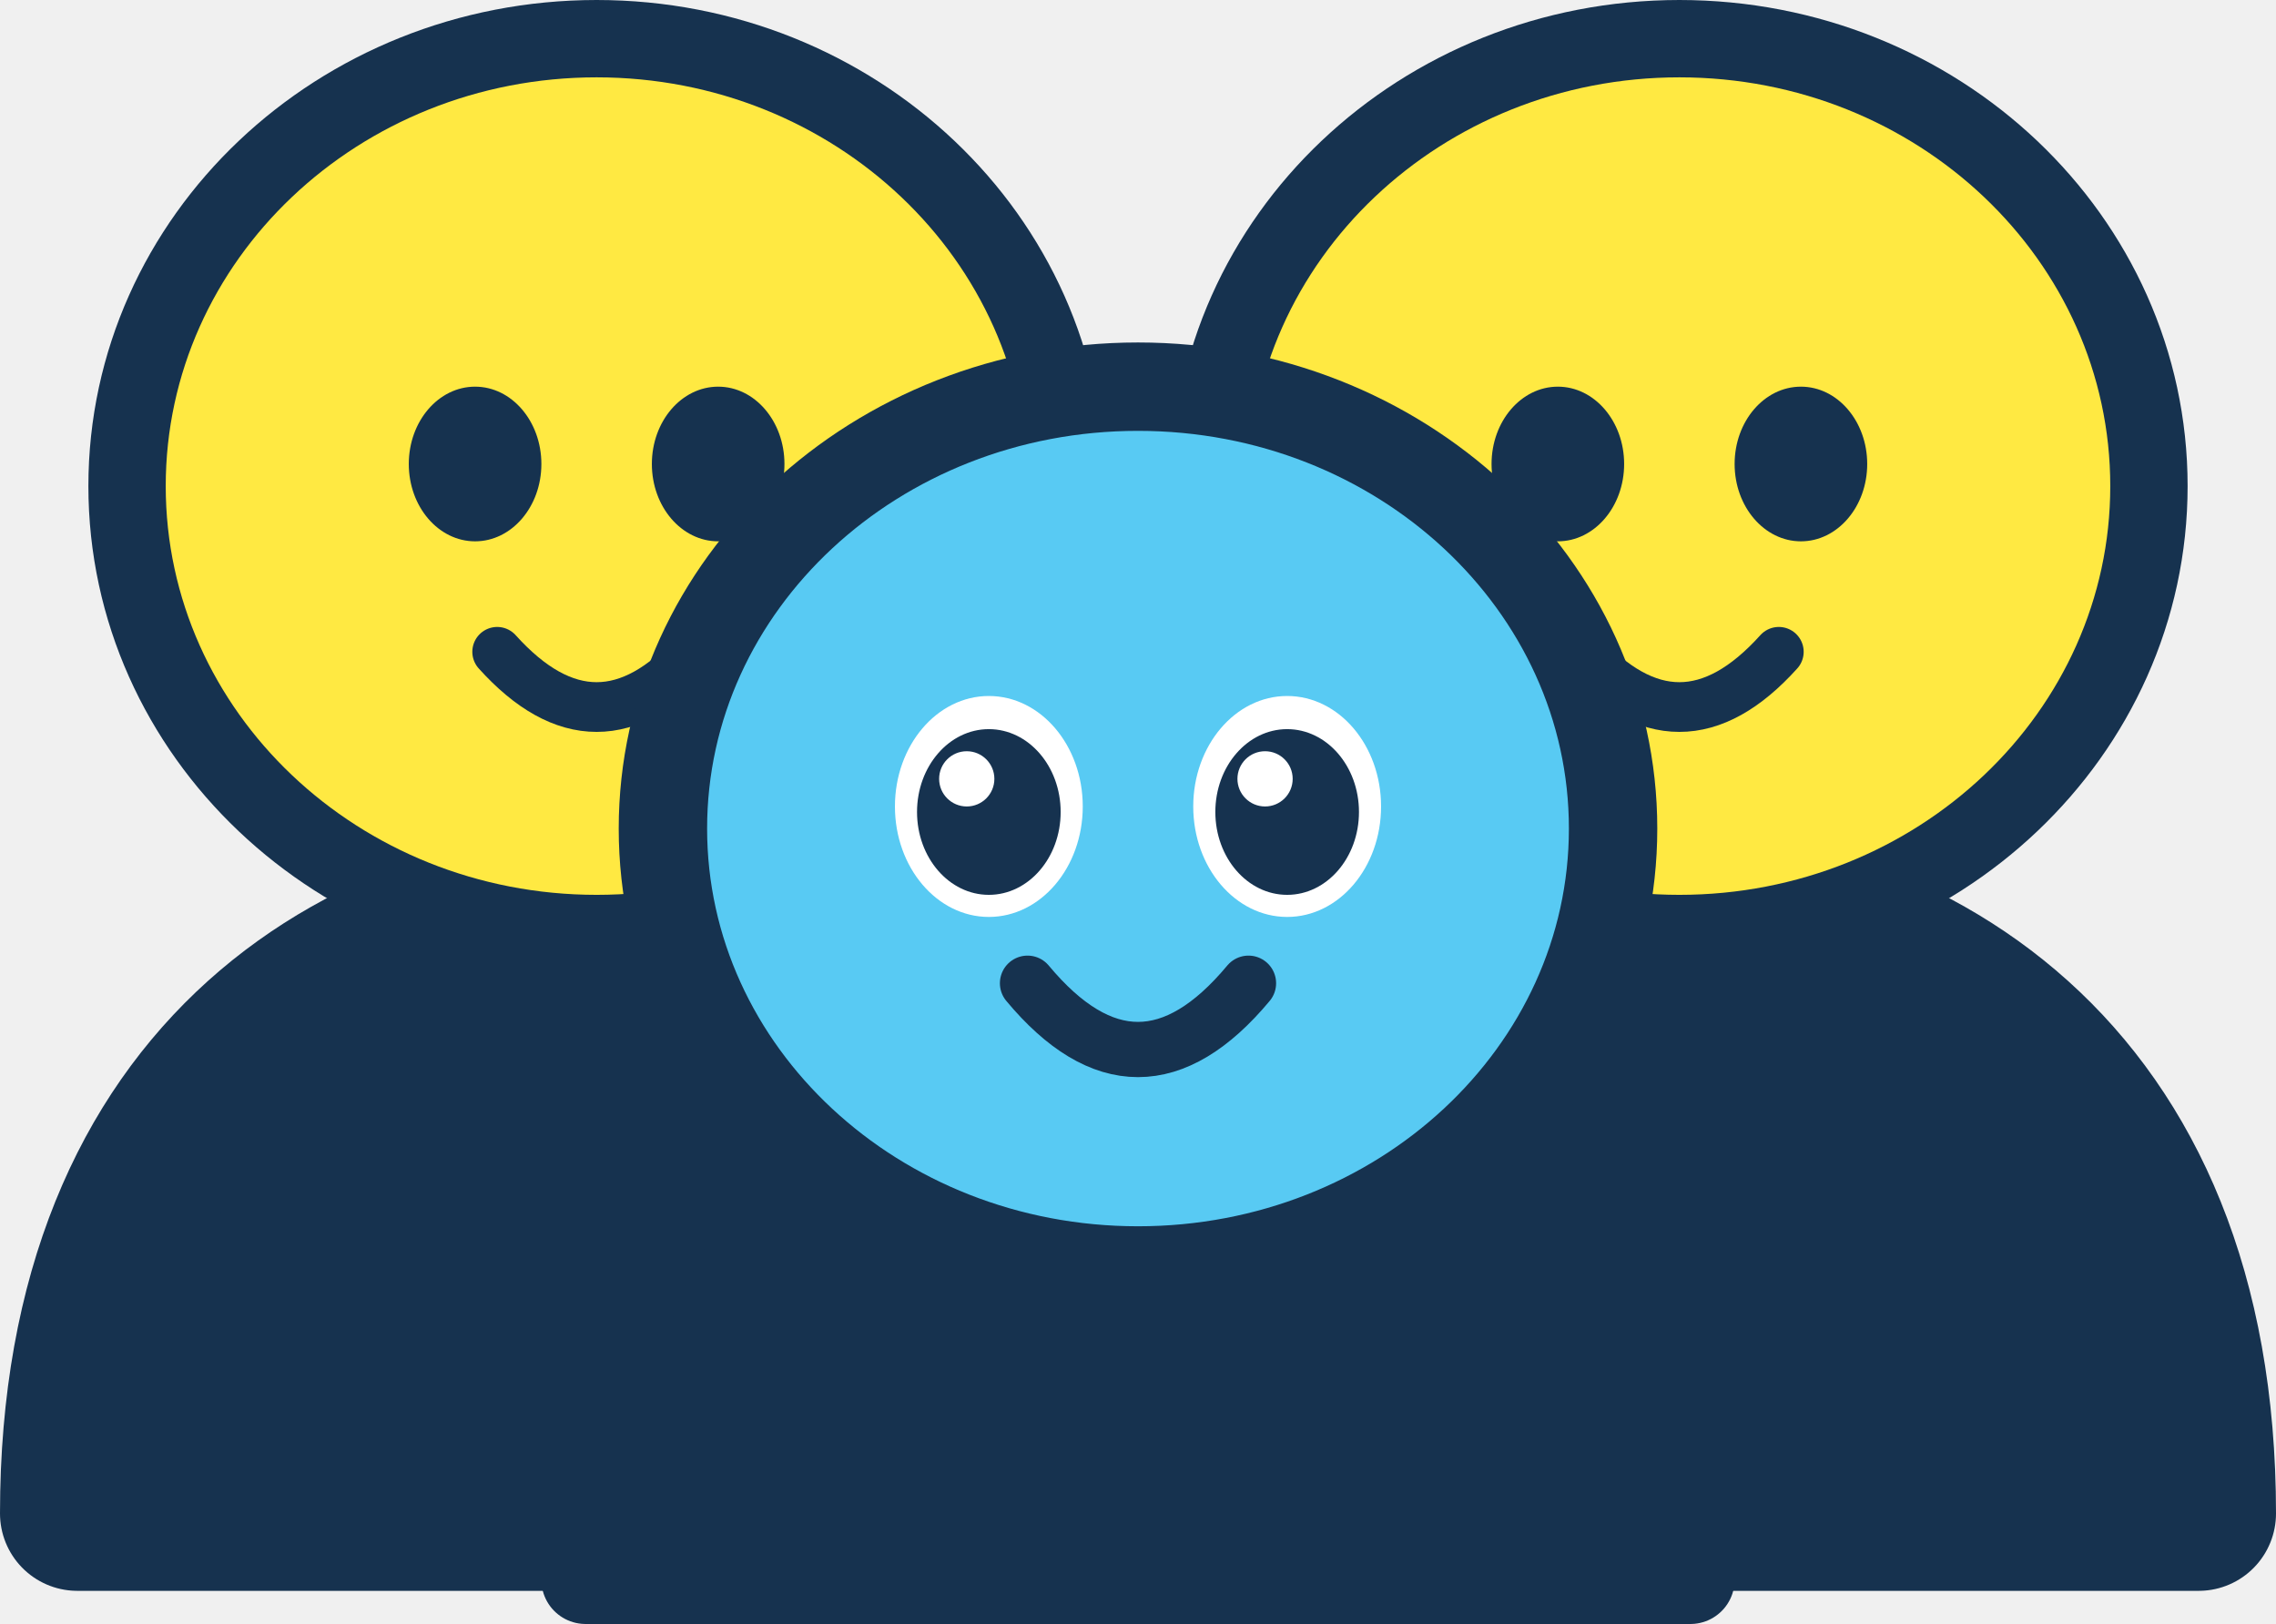
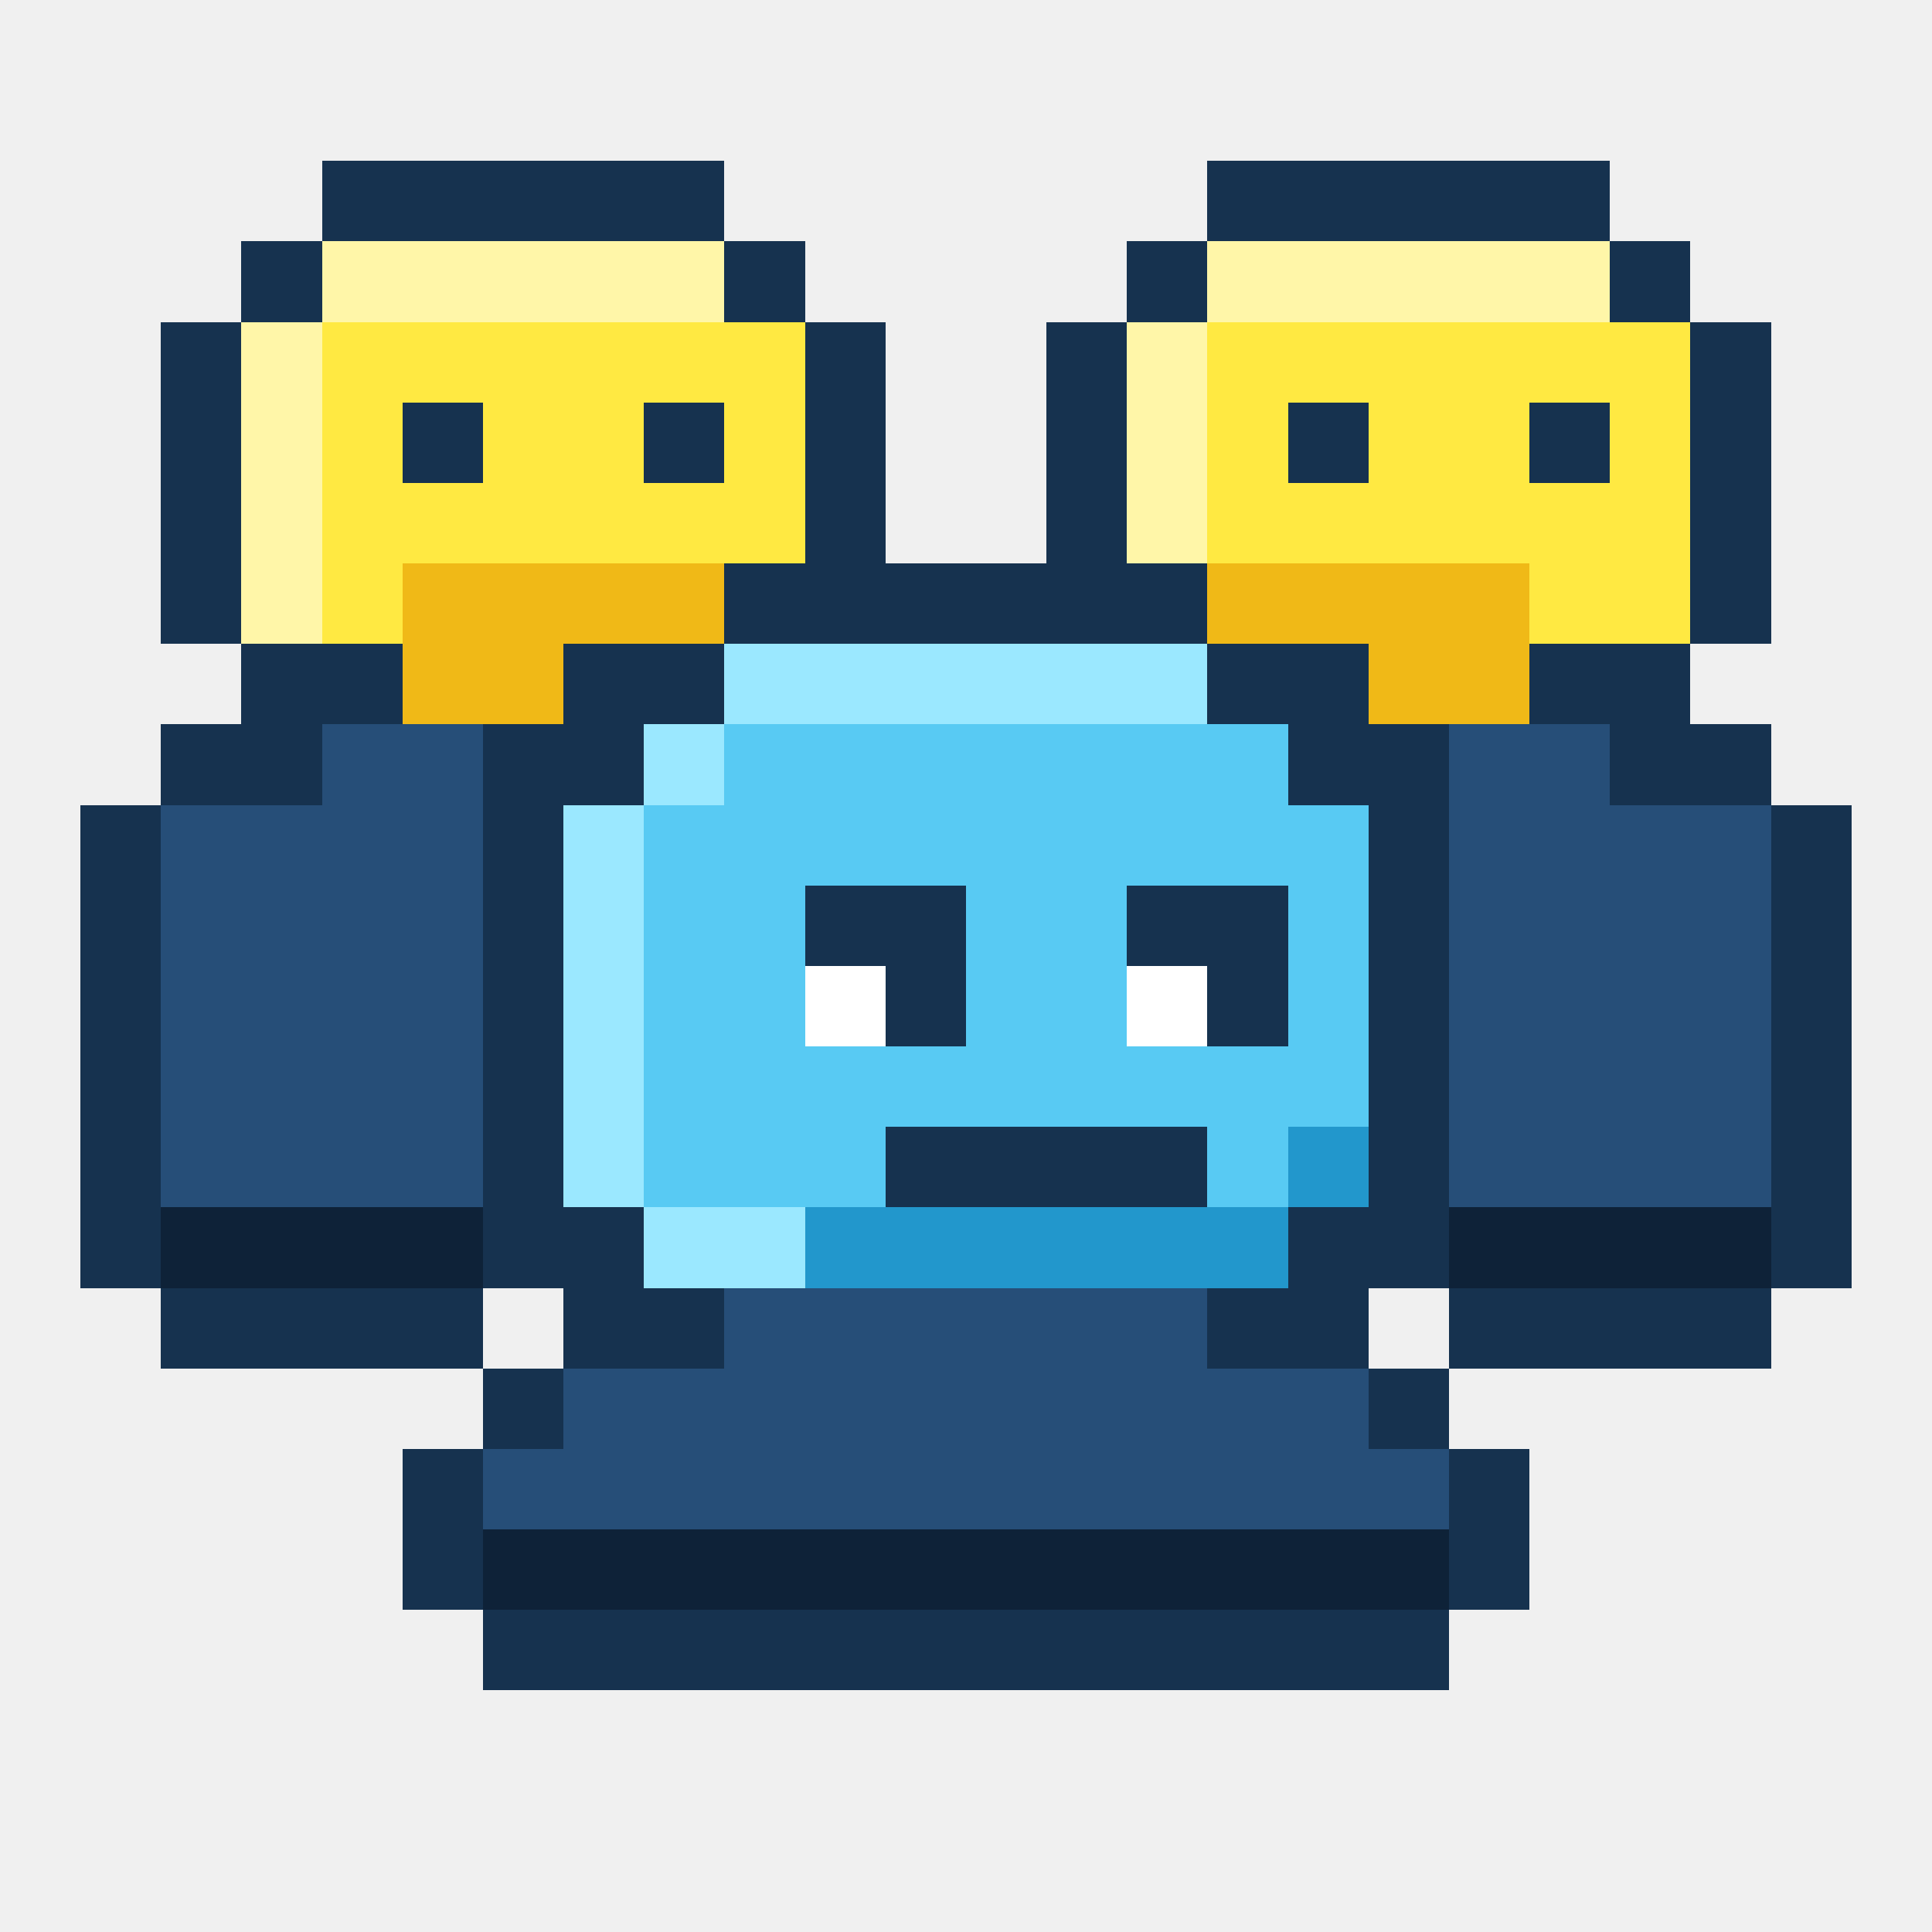
- <svg xmlns="http://www.w3.org/2000/svg" width="206" height="147" viewBox="0 0 206 147">
-   <g>
-     <g>
-       <ellipse cx="54" cy="44" rx="39" ry="37" fill="#16324f" stroke="#16324f" stroke-width="14" stroke-linejoin="round" />
-       <ellipse cx="152" cy="44" rx="39" ry="37" fill="#16324f" stroke="#16324f" stroke-width="14" stroke-linejoin="round" />
-       <path d="M7 137 C7 97 33 81 61 81 L145 81 C173 81 199 97 199 137 Z" fill="#16324f" stroke="#16324f" stroke-width="14" stroke-linejoin="round" />
-       <ellipse cx="54" cy="44" rx="39" ry="37" fill="#ffe942" />
-       <ellipse cx="43" cy="42" rx="6" ry="7" fill="#16324f" />
-       <ellipse cx="65" cy="42" rx="6" ry="7" fill="#16324f" />
-       <path d="M45 59 C51 65.667 57 65.667 63 59" fill="none" stroke="#16324f" stroke-width="4.5" stroke-linecap="round" stroke-miterlimit="10" />
-       <ellipse cx="152" cy="44" rx="39" ry="37" fill="#ffe942" />
-       <ellipse cx="141" cy="42" rx="6" ry="7" fill="#16324f" />
-       <ellipse cx="163" cy="42" rx="6" ry="7" fill="#16324f" />
-       <path d="M143 59 C149 65.667 155 65.667 161 59" fill="none" stroke="#16324f" stroke-width="4.5" stroke-linecap="round" stroke-miterlimit="10" />
-       <path d="M53 143 C53 105 75 89 103 89 C131 89 153 105 153 143 Z" fill="#16324f" stroke="#16324f" stroke-width="8" stroke-linejoin="round" />
-       <ellipse cx="103" cy="75" rx="43" ry="40" fill="#58caf3" stroke="#16324f" stroke-width="8" stroke-miterlimit="10" />
-       <ellipse cx="89.5" cy="73" rx="8.5" ry="10" fill="#ffffff" />
-       <ellipse cx="89.5" cy="73.5" rx="6.5" ry="7.5" fill="#16324f" />
-       <circle cx="87.5" cy="70.5" r="2.5" fill="#ffffff" />
-       <ellipse cx="116.5" cy="73" rx="8.5" ry="10" fill="#ffffff" />
-       <ellipse cx="116.5" cy="73.5" rx="6.5" ry="7.5" fill="#16324f" />
-       <circle cx="114.5" cy="70.5" r="2.5" fill="#ffffff" />
-       <path d="M93 89 C99.667 97 106.333 97 113 89" fill="none" stroke="#16324f" stroke-width="5" stroke-linecap="round" stroke-miterlimit="10" />
-     </g>
-   </g>
+ <svg xmlns="http://www.w3.org/2000/svg" viewBox="0 0 192 192" width="192" height="192" shape-rendering="crispEdges">
+   <rect x="32" y="16" width="40" height="8" fill="#16324f" />
+   <rect x="120" y="16" width="40" height="8" fill="#16324f" />
+   <rect x="24" y="24" width="8" height="8" fill="#16324f" />
+   <rect x="32" y="24" width="40" height="8" fill="#fff6a8" />
+   <rect x="72" y="24" width="8" height="8" fill="#16324f" />
+   <rect x="112" y="24" width="8" height="8" fill="#16324f" />
+   <rect x="120" y="24" width="40" height="8" fill="#fff6a8" />
+   <rect x="160" y="24" width="8" height="8" fill="#16324f" />
+   <rect x="16" y="32" width="8" height="8" fill="#16324f" />
+   <rect x="24" y="32" width="8" height="8" fill="#fff6a8" />
+   <rect x="32" y="32" width="48" height="8" fill="#ffe942" />
+   <rect x="80" y="32" width="8" height="8" fill="#16324f" />
+   <rect x="104" y="32" width="8" height="8" fill="#16324f" />
+   <rect x="112" y="32" width="8" height="8" fill="#fff6a8" />
+   <rect x="120" y="32" width="48" height="8" fill="#ffe942" />
+   <rect x="168" y="32" width="8" height="8" fill="#16324f" />
+   <rect x="16" y="40" width="8" height="8" fill="#16324f" />
+   <rect x="24" y="40" width="8" height="8" fill="#fff6a8" />
+   <rect x="32" y="40" width="8" height="8" fill="#ffe942" />
+   <rect x="40" y="40" width="8" height="8" fill="#16324f" />
+   <rect x="48" y="40" width="16" height="8" fill="#ffe942" />
+   <rect x="64" y="40" width="8" height="8" fill="#16324f" />
+   <rect x="72" y="40" width="8" height="8" fill="#ffe942" />
+   <rect x="80" y="40" width="8" height="8" fill="#16324f" />
+   <rect x="104" y="40" width="8" height="8" fill="#16324f" />
+   <rect x="112" y="40" width="8" height="8" fill="#fff6a8" />
+   <rect x="120" y="40" width="8" height="8" fill="#ffe942" />
+   <rect x="128" y="40" width="8" height="8" fill="#16324f" />
+   <rect x="136" y="40" width="16" height="8" fill="#ffe942" />
+   <rect x="152" y="40" width="8" height="8" fill="#16324f" />
+   <rect x="160" y="40" width="8" height="8" fill="#ffe942" />
+   <rect x="168" y="40" width="8" height="8" fill="#16324f" />
+   <rect x="16" y="48" width="8" height="8" fill="#16324f" />
+   <rect x="24" y="48" width="8" height="8" fill="#fff6a8" />
+   <rect x="32" y="48" width="48" height="8" fill="#ffe942" />
+   <rect x="80" y="48" width="8" height="8" fill="#16324f" />
+   <rect x="104" y="48" width="8" height="8" fill="#16324f" />
+   <rect x="112" y="48" width="8" height="8" fill="#fff6a8" />
+   <rect x="120" y="48" width="48" height="8" fill="#ffe942" />
+   <rect x="168" y="48" width="8" height="8" fill="#16324f" />
+   <rect x="16" y="56" width="8" height="8" fill="#16324f" />
+   <rect x="24" y="56" width="8" height="8" fill="#fff6a8" />
+   <rect x="32" y="56" width="8" height="8" fill="#ffe942" />
+   <rect x="40" y="56" width="32" height="8" fill="#f0b917" />
+   <rect x="72" y="56" width="48" height="8" fill="#16324f" />
+   <rect x="120" y="56" width="32" height="8" fill="#f0b917" />
+   <rect x="152" y="56" width="16" height="8" fill="#ffe942" />
+   <rect x="168" y="56" width="8" height="8" fill="#16324f" />
+   <rect x="24" y="64" width="16" height="8" fill="#16324f" />
+   <rect x="40" y="64" width="16" height="8" fill="#f0b917" />
+   <rect x="56" y="64" width="16" height="8" fill="#16324f" />
+   <rect x="72" y="64" width="48" height="8" fill="#9be8ff" />
+   <rect x="120" y="64" width="16" height="8" fill="#16324f" />
+   <rect x="136" y="64" width="16" height="8" fill="#f0b917" />
+   <rect x="152" y="64" width="16" height="8" fill="#16324f" />
+   <rect x="16" y="72" width="16" height="8" fill="#16324f" />
+   <rect x="32" y="72" width="16" height="8" fill="#264e78" />
+   <rect x="48" y="72" width="16" height="8" fill="#16324f" />
+   <rect x="64" y="72" width="8" height="8" fill="#9be8ff" />
+   <rect x="72" y="72" width="56" height="8" fill="#58caf3" />
+   <rect x="128" y="72" width="16" height="8" fill="#16324f" />
+   <rect x="144" y="72" width="16" height="8" fill="#264e78" />
+   <rect x="160" y="72" width="16" height="8" fill="#16324f" />
+   <rect x="8" y="80" width="8" height="8" fill="#16324f" />
+   <rect x="16" y="80" width="32" height="8" fill="#264e78" />
+   <rect x="48" y="80" width="8" height="8" fill="#16324f" />
+   <rect x="56" y="80" width="8" height="8" fill="#9be8ff" />
+   <rect x="64" y="80" width="72" height="8" fill="#58caf3" />
+   <rect x="136" y="80" width="8" height="8" fill="#16324f" />
+   <rect x="144" y="80" width="32" height="8" fill="#264e78" />
+   <rect x="176" y="80" width="8" height="8" fill="#16324f" />
+   <rect x="8" y="88" width="8" height="8" fill="#16324f" />
+   <rect x="16" y="88" width="32" height="8" fill="#264e78" />
+   <rect x="48" y="88" width="8" height="8" fill="#16324f" />
+   <rect x="56" y="88" width="8" height="8" fill="#9be8ff" />
+   <rect x="64" y="88" width="16" height="8" fill="#58caf3" />
+   <rect x="80" y="88" width="16" height="8" fill="#16324f" />
+   <rect x="96" y="88" width="16" height="8" fill="#58caf3" />
+   <rect x="112" y="88" width="16" height="8" fill="#16324f" />
+   <rect x="128" y="88" width="8" height="8" fill="#58caf3" />
+   <rect x="136" y="88" width="8" height="8" fill="#16324f" />
+   <rect x="144" y="88" width="32" height="8" fill="#264e78" />
+   <rect x="176" y="88" width="8" height="8" fill="#16324f" />
+   <rect x="8" y="96" width="8" height="8" fill="#16324f" />
+   <rect x="16" y="96" width="32" height="8" fill="#264e78" />
+   <rect x="48" y="96" width="8" height="8" fill="#16324f" />
+   <rect x="56" y="96" width="8" height="8" fill="#9be8ff" />
+   <rect x="64" y="96" width="16" height="8" fill="#58caf3" />
+   <rect x="80" y="96" width="8" height="8" fill="#ffffff" />
+   <rect x="88" y="96" width="8" height="8" fill="#16324f" />
+   <rect x="96" y="96" width="16" height="8" fill="#58caf3" />
+   <rect x="112" y="96" width="8" height="8" fill="#ffffff" />
+   <rect x="120" y="96" width="8" height="8" fill="#16324f" />
+   <rect x="128" y="96" width="8" height="8" fill="#58caf3" />
+   <rect x="136" y="96" width="8" height="8" fill="#16324f" />
+   <rect x="144" y="96" width="32" height="8" fill="#264e78" />
+   <rect x="176" y="96" width="8" height="8" fill="#16324f" />
+   <rect x="8" y="104" width="8" height="8" fill="#16324f" />
+   <rect x="16" y="104" width="32" height="8" fill="#264e78" />
+   <rect x="48" y="104" width="8" height="8" fill="#16324f" />
+   <rect x="56" y="104" width="8" height="8" fill="#9be8ff" />
+   <rect x="64" y="104" width="72" height="8" fill="#58caf3" />
+   <rect x="136" y="104" width="8" height="8" fill="#16324f" />
+   <rect x="144" y="104" width="32" height="8" fill="#264e78" />
+   <rect x="176" y="104" width="8" height="8" fill="#16324f" />
+   <rect x="8" y="112" width="8" height="8" fill="#16324f" />
+   <rect x="16" y="112" width="32" height="8" fill="#264e78" />
+   <rect x="48" y="112" width="8" height="8" fill="#16324f" />
+   <rect x="56" y="112" width="8" height="8" fill="#9be8ff" />
+   <rect x="64" y="112" width="24" height="8" fill="#58caf3" />
+   <rect x="88" y="112" width="32" height="8" fill="#16324f" />
+   <rect x="120" y="112" width="8" height="8" fill="#58caf3" />
+   <rect x="128" y="112" width="8" height="8" fill="#2297cc" />
+   <rect x="136" y="112" width="8" height="8" fill="#16324f" />
+   <rect x="144" y="112" width="32" height="8" fill="#264e78" />
+   <rect x="176" y="112" width="8" height="8" fill="#16324f" />
+   <rect x="8" y="120" width="8" height="8" fill="#16324f" />
+   <rect x="16" y="120" width="32" height="8" fill="#0e2238" />
+   <rect x="48" y="120" width="16" height="8" fill="#16324f" />
+   <rect x="64" y="120" width="16" height="8" fill="#9be8ff" />
+   <rect x="80" y="120" width="48" height="8" fill="#2297cc" />
+   <rect x="128" y="120" width="16" height="8" fill="#16324f" />
+   <rect x="144" y="120" width="32" height="8" fill="#0e2238" />
+   <rect x="176" y="120" width="8" height="8" fill="#16324f" />
+   <rect x="16" y="128" width="32" height="8" fill="#16324f" />
+   <rect x="56" y="128" width="16" height="8" fill="#16324f" />
+   <rect x="72" y="128" width="48" height="8" fill="#264e78" />
+   <rect x="120" y="128" width="16" height="8" fill="#16324f" />
+   <rect x="144" y="128" width="32" height="8" fill="#16324f" />
+   <rect x="48" y="136" width="8" height="8" fill="#16324f" />
+   <rect x="56" y="136" width="80" height="8" fill="#264e78" />
+   <rect x="136" y="136" width="8" height="8" fill="#16324f" />
+   <rect x="40" y="144" width="8" height="8" fill="#16324f" />
+   <rect x="48" y="144" width="96" height="8" fill="#264e78" />
+   <rect x="144" y="144" width="8" height="8" fill="#16324f" />
+   <rect x="40" y="152" width="8" height="8" fill="#16324f" />
+   <rect x="48" y="152" width="96" height="8" fill="#0e2238" />
+   <rect x="144" y="152" width="8" height="8" fill="#16324f" />
+   <rect x="48" y="160" width="96" height="8" fill="#16324f" />
</svg>
